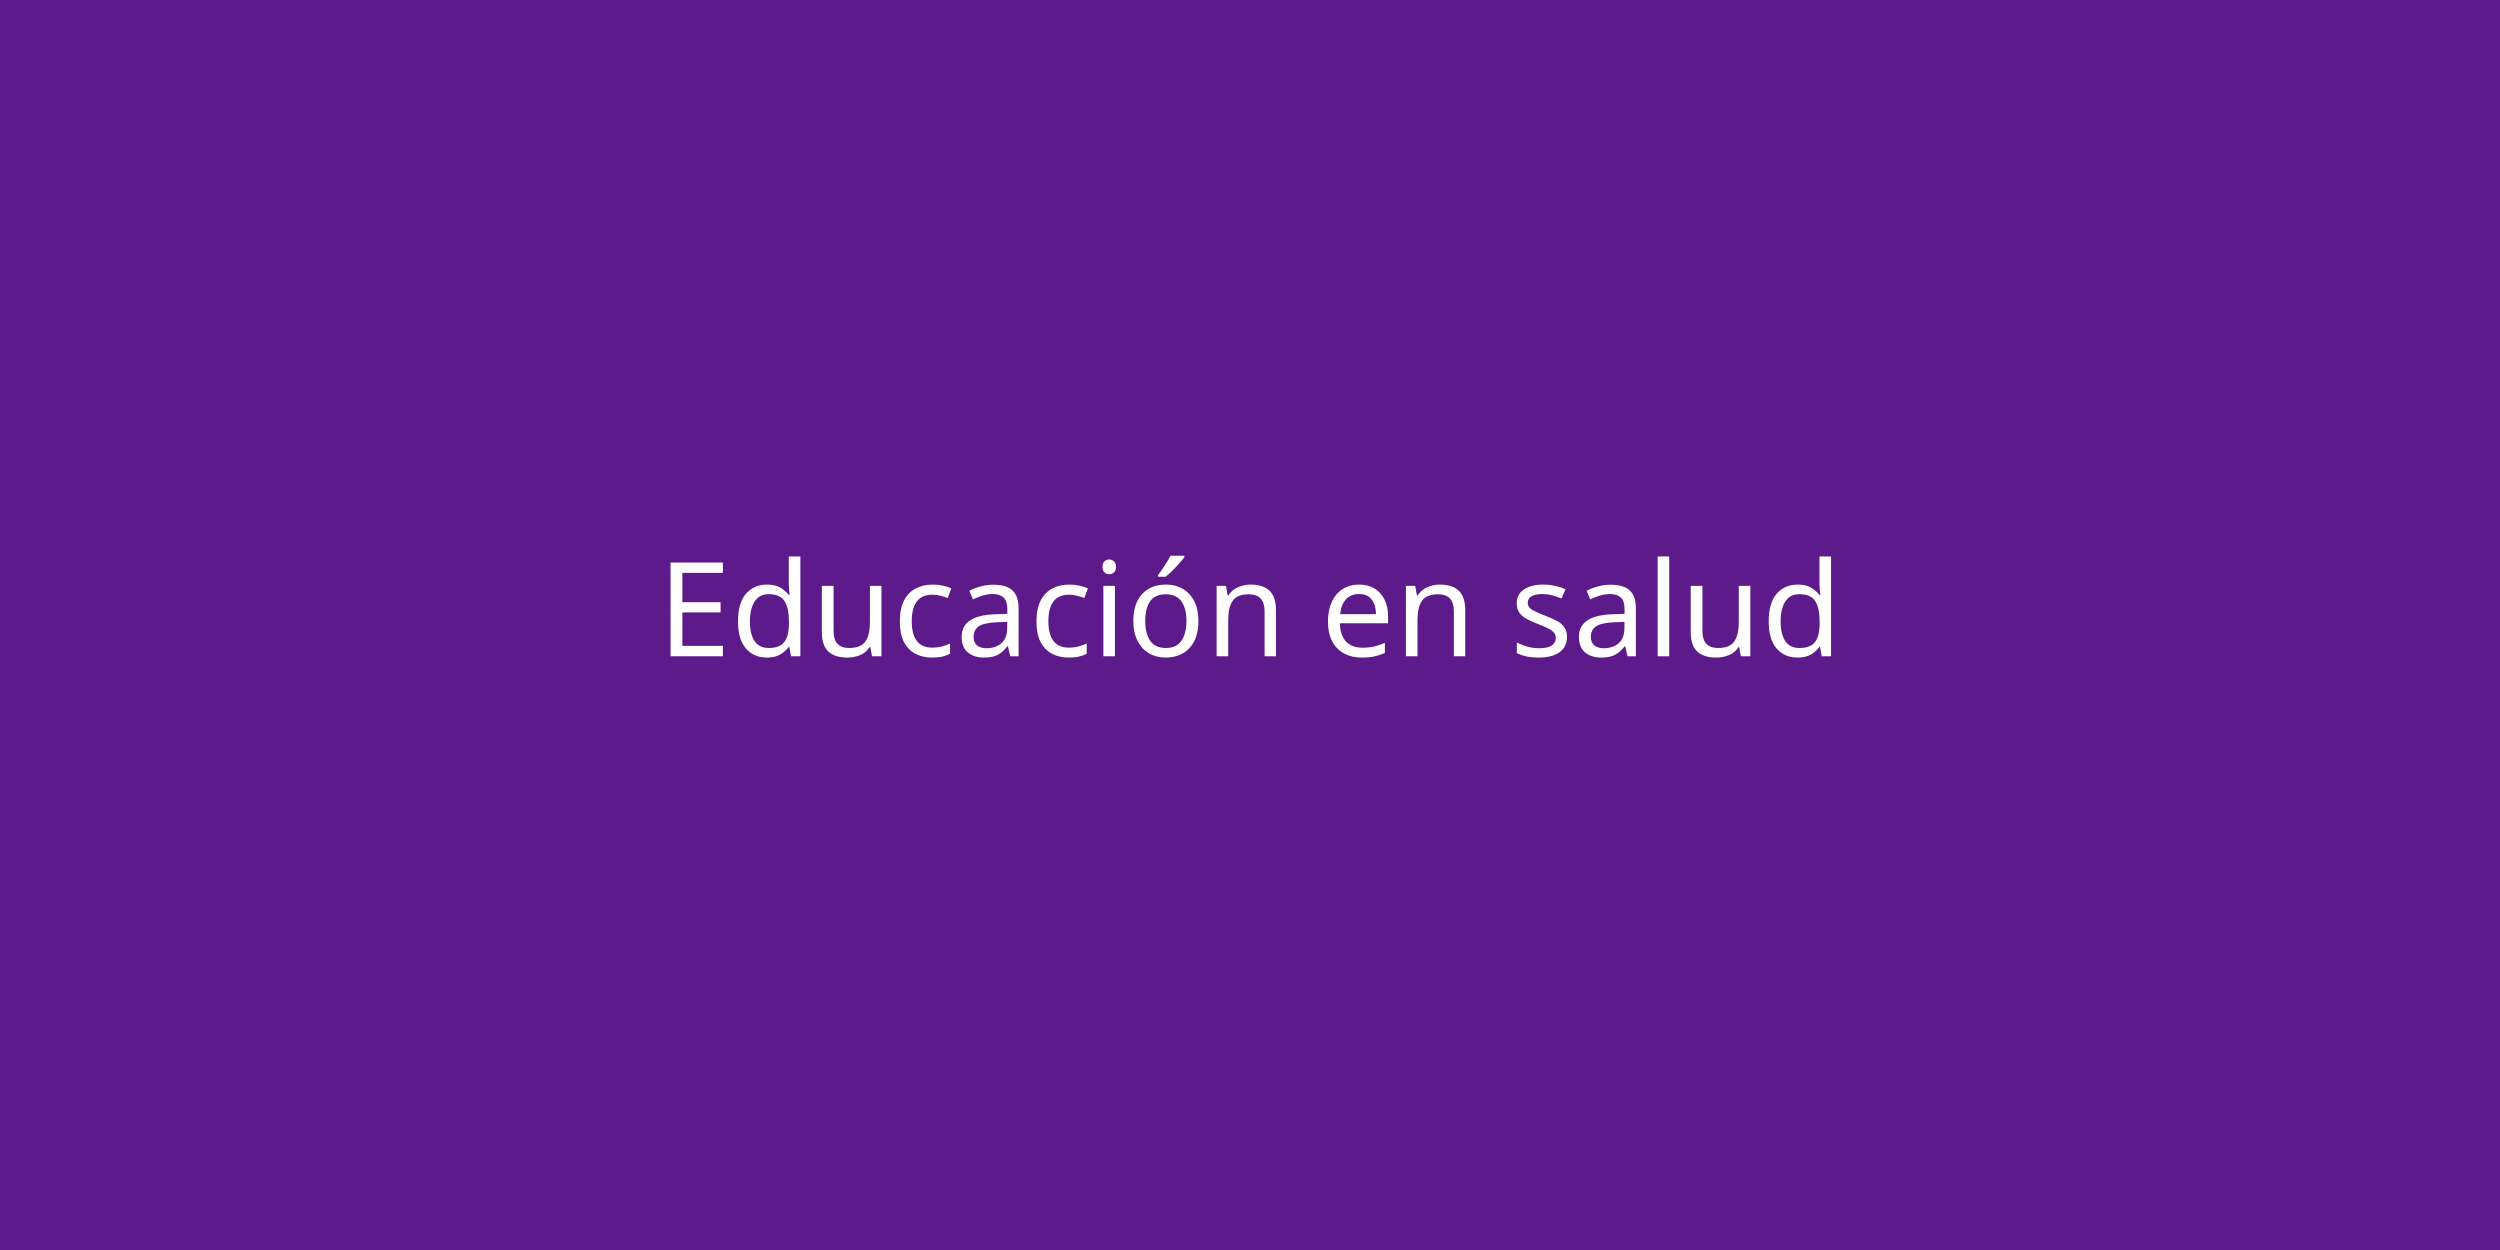
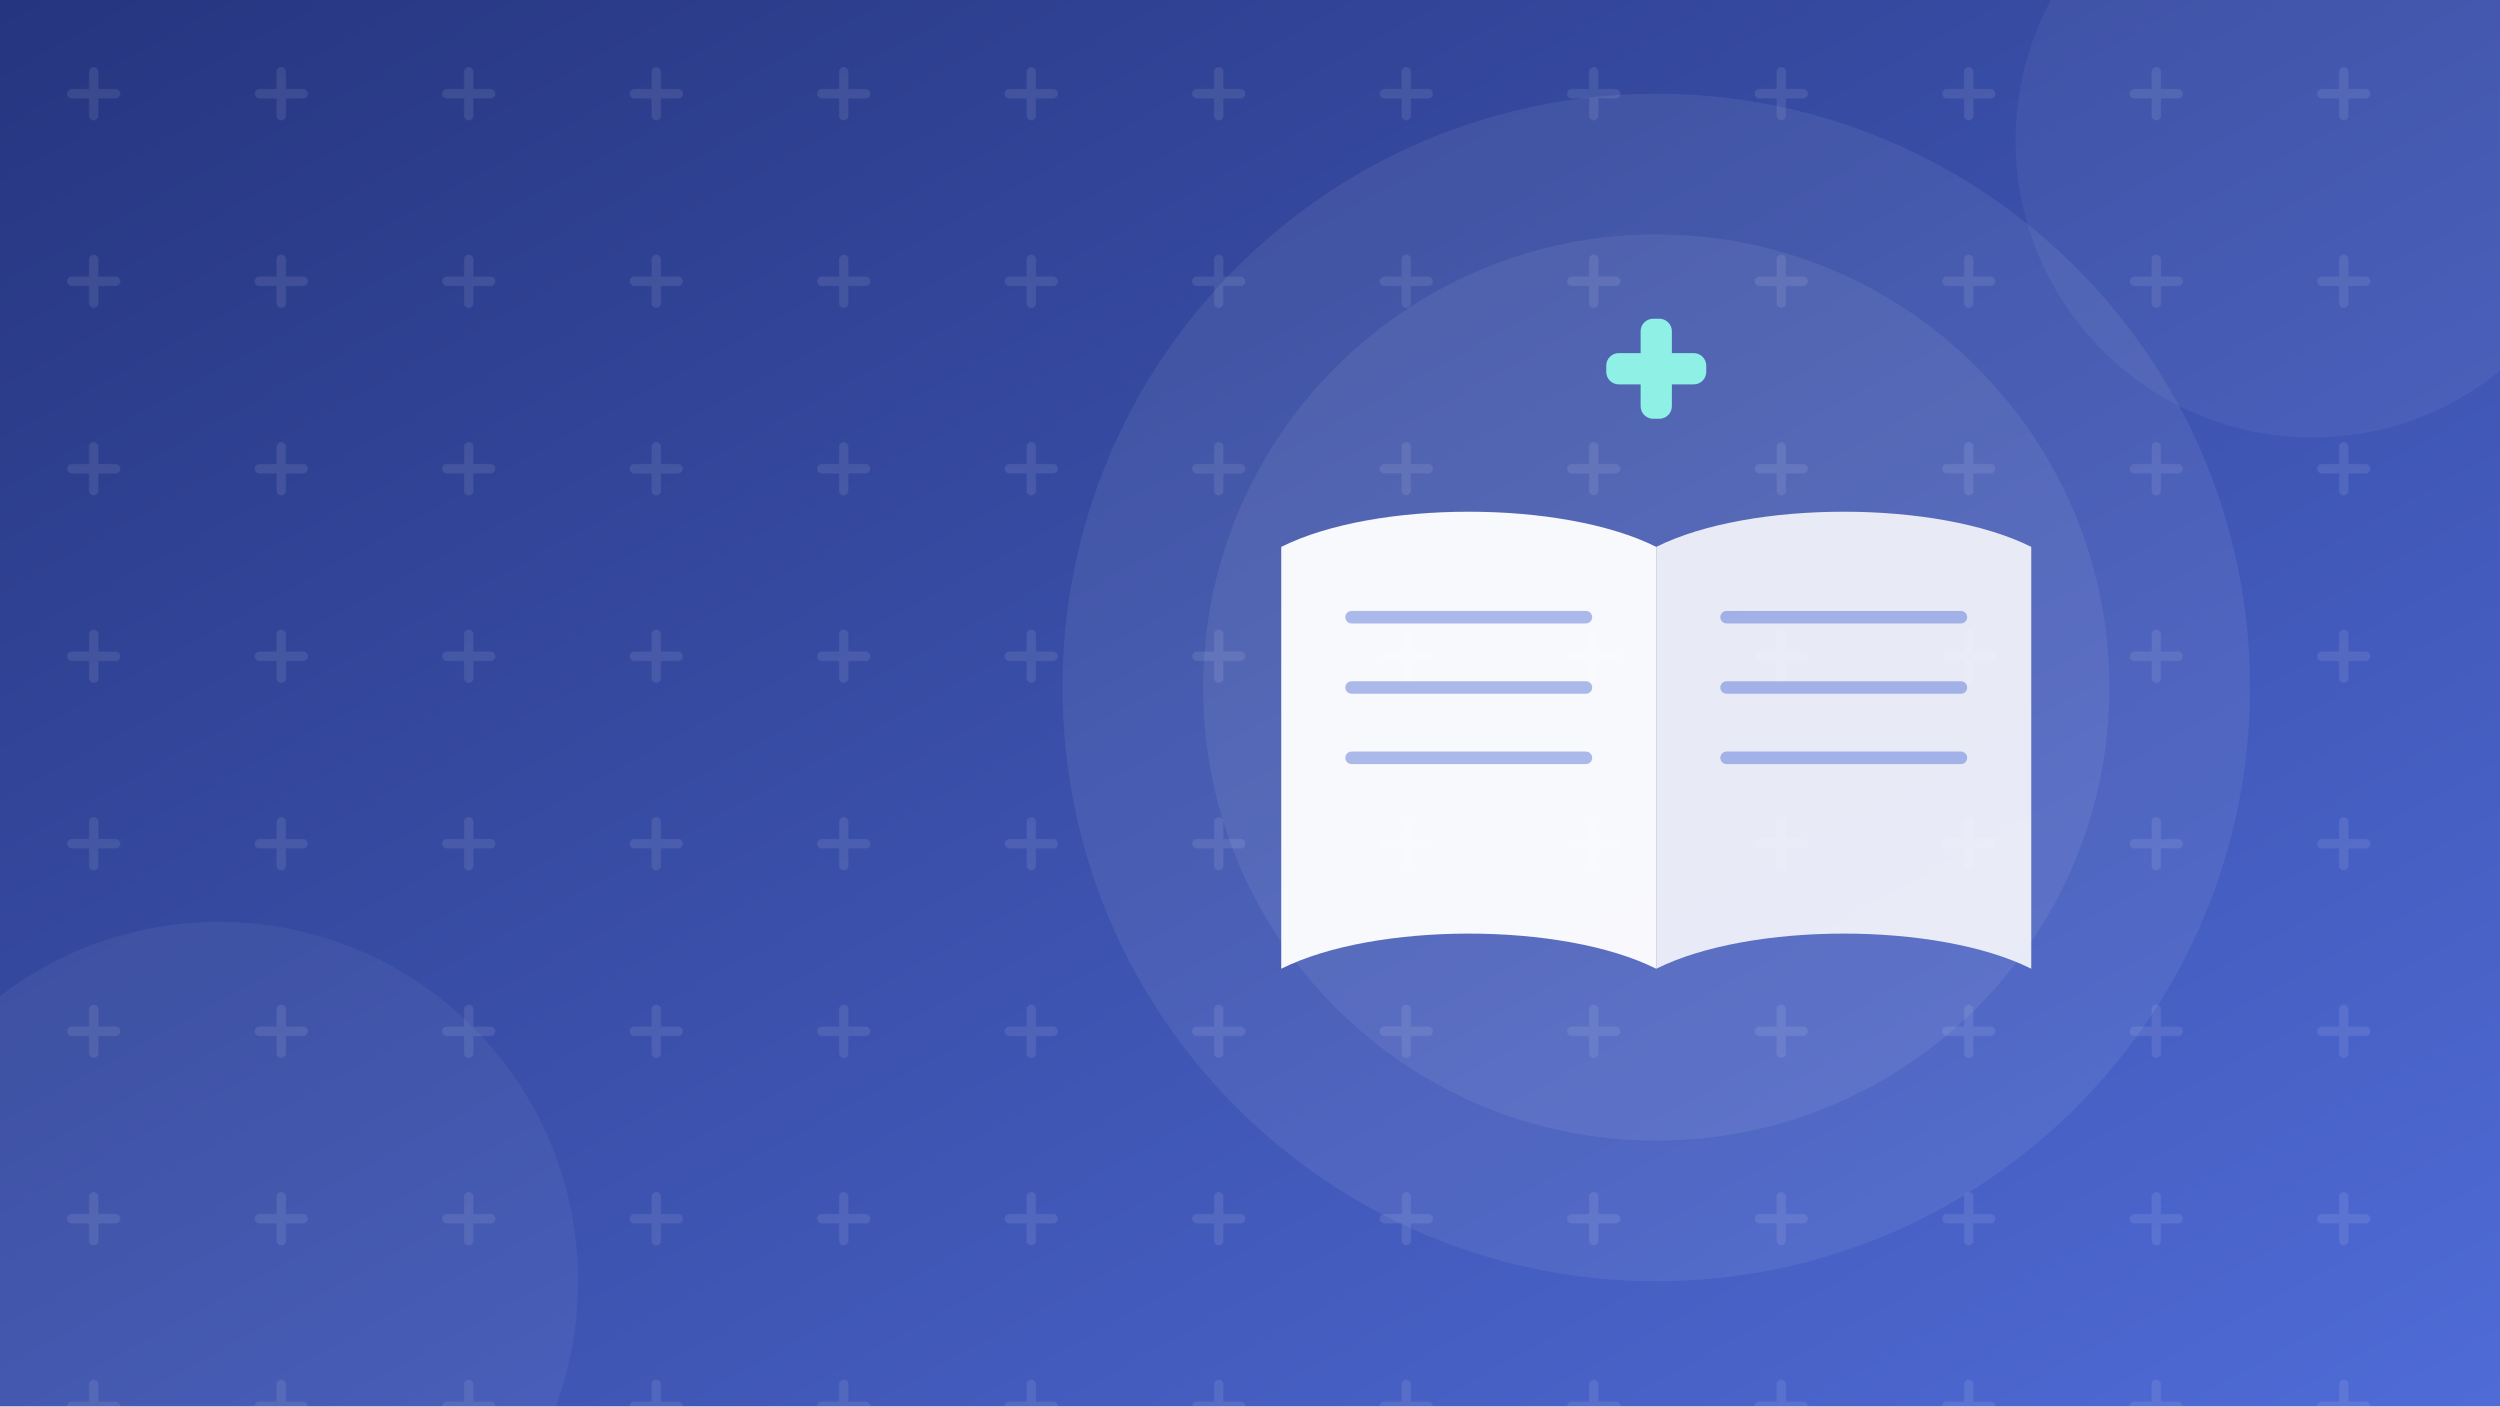
- <svg xmlns="http://www.w3.org/2000/svg" width="800" height="400">
-   <rect width="800" height="400" fill="#5c1a8a" />
-   <text x="400" y="210" font-family="sans-serif" font-size="42" fill="#ffffff" text-anchor="middle">Educación en salud</text>
+ <svg xmlns="http://www.w3.org/2000/svg" viewBox="0 0 1600 900" preserveAspectRatio="xMidYMid slice">
+   <defs>
+     <linearGradient id="fondo4" x1="0" y1="0" x2="1" y2="1">
+       <stop offset="0" stop-color="#26357f" />
+       <stop offset="1" stop-color="#4f6bd6" />
+     </linearGradient>
+     <pattern id="cruces4" width="120" height="120" patternUnits="userSpaceOnUse">
+       <path d="M60 46v28M46 60h28" stroke="#fff" stroke-width="6" stroke-linecap="round" opacity="0.09" />
+     </pattern>
+   </defs>
+   <rect width="1600" height="900" fill="url(#fondo4)" />
+   <rect width="1600" height="900" fill="url(#cruces4)" />
+   <circle cx="1060" cy="440" r="380" fill="#fff" opacity="0.07" />
+   <circle cx="1060" cy="440" r="290" fill="#fff" opacity="0.07" />
+   <circle cx="1480" cy="90" r="190" fill="#fff" opacity="0.05" />
+   <circle cx="140" cy="820" r="230" fill="#fff" opacity="0.05" />
+   <g>
+     <path d="M1060 350C1000 320 880 320 820 350L820 620C880 590 1000 590 1060 620Z" fill="#fff" fill-opacity="0.96" />
+     <path d="M1060 350C1120 320 1240 320 1300 350L1300 620C1240 590 1120 590 1060 620Z" fill="#fff" fill-opacity="0.86" />
+     <g stroke="#4f6bd6" stroke-opacity="0.45" stroke-width="8" stroke-linecap="round">
+       <line x1="865" y1="395" x2="1015" y2="395" />
+       <line x1="865" y1="440" x2="1015" y2="440" />
+       <line x1="865" y1="485" x2="1015" y2="485" />
+       <line x1="1105" y1="395" x2="1255" y2="395" />
+       <line x1="1105" y1="440" x2="1255" y2="440" />
+       <line x1="1105" y1="485" x2="1255" y2="485" />
+     </g>
+     <rect x="1028" y="226" width="64" height="20" rx="8" fill="#8ff0e6" />
+     <rect x="1050" y="204" width="20" height="64" rx="8" fill="#8ff0e6" />
+   </g>
</svg>
